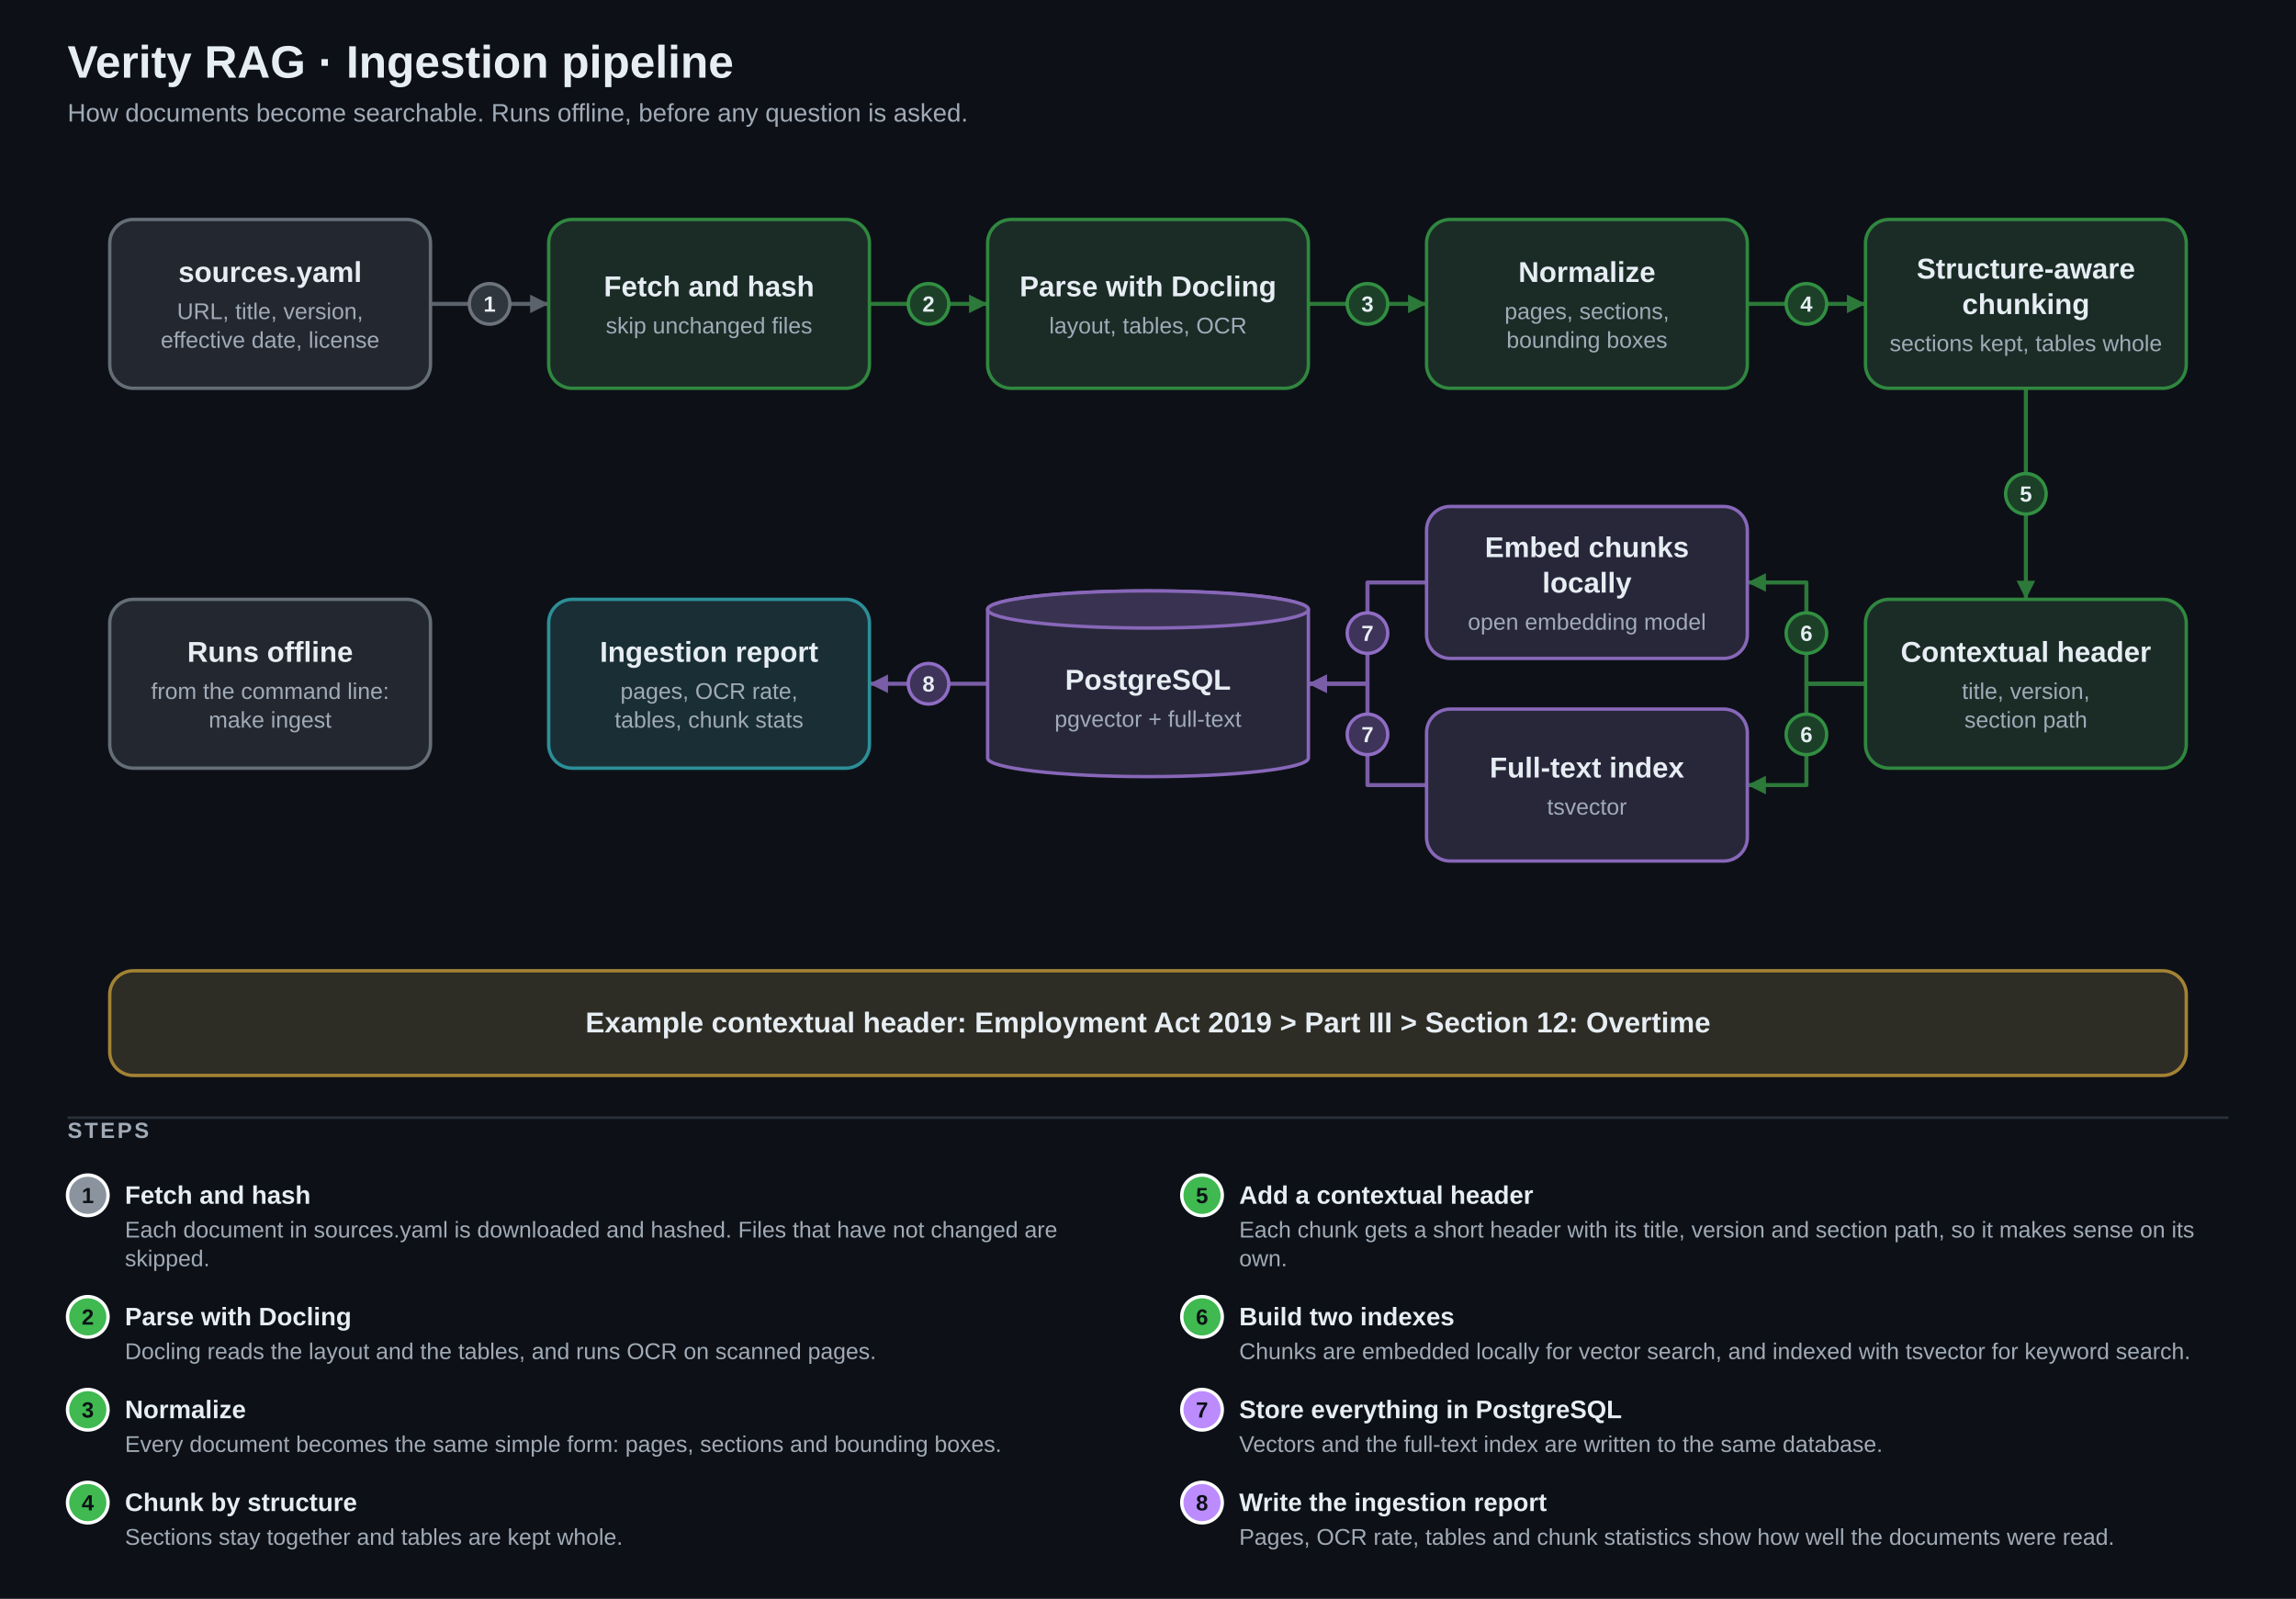
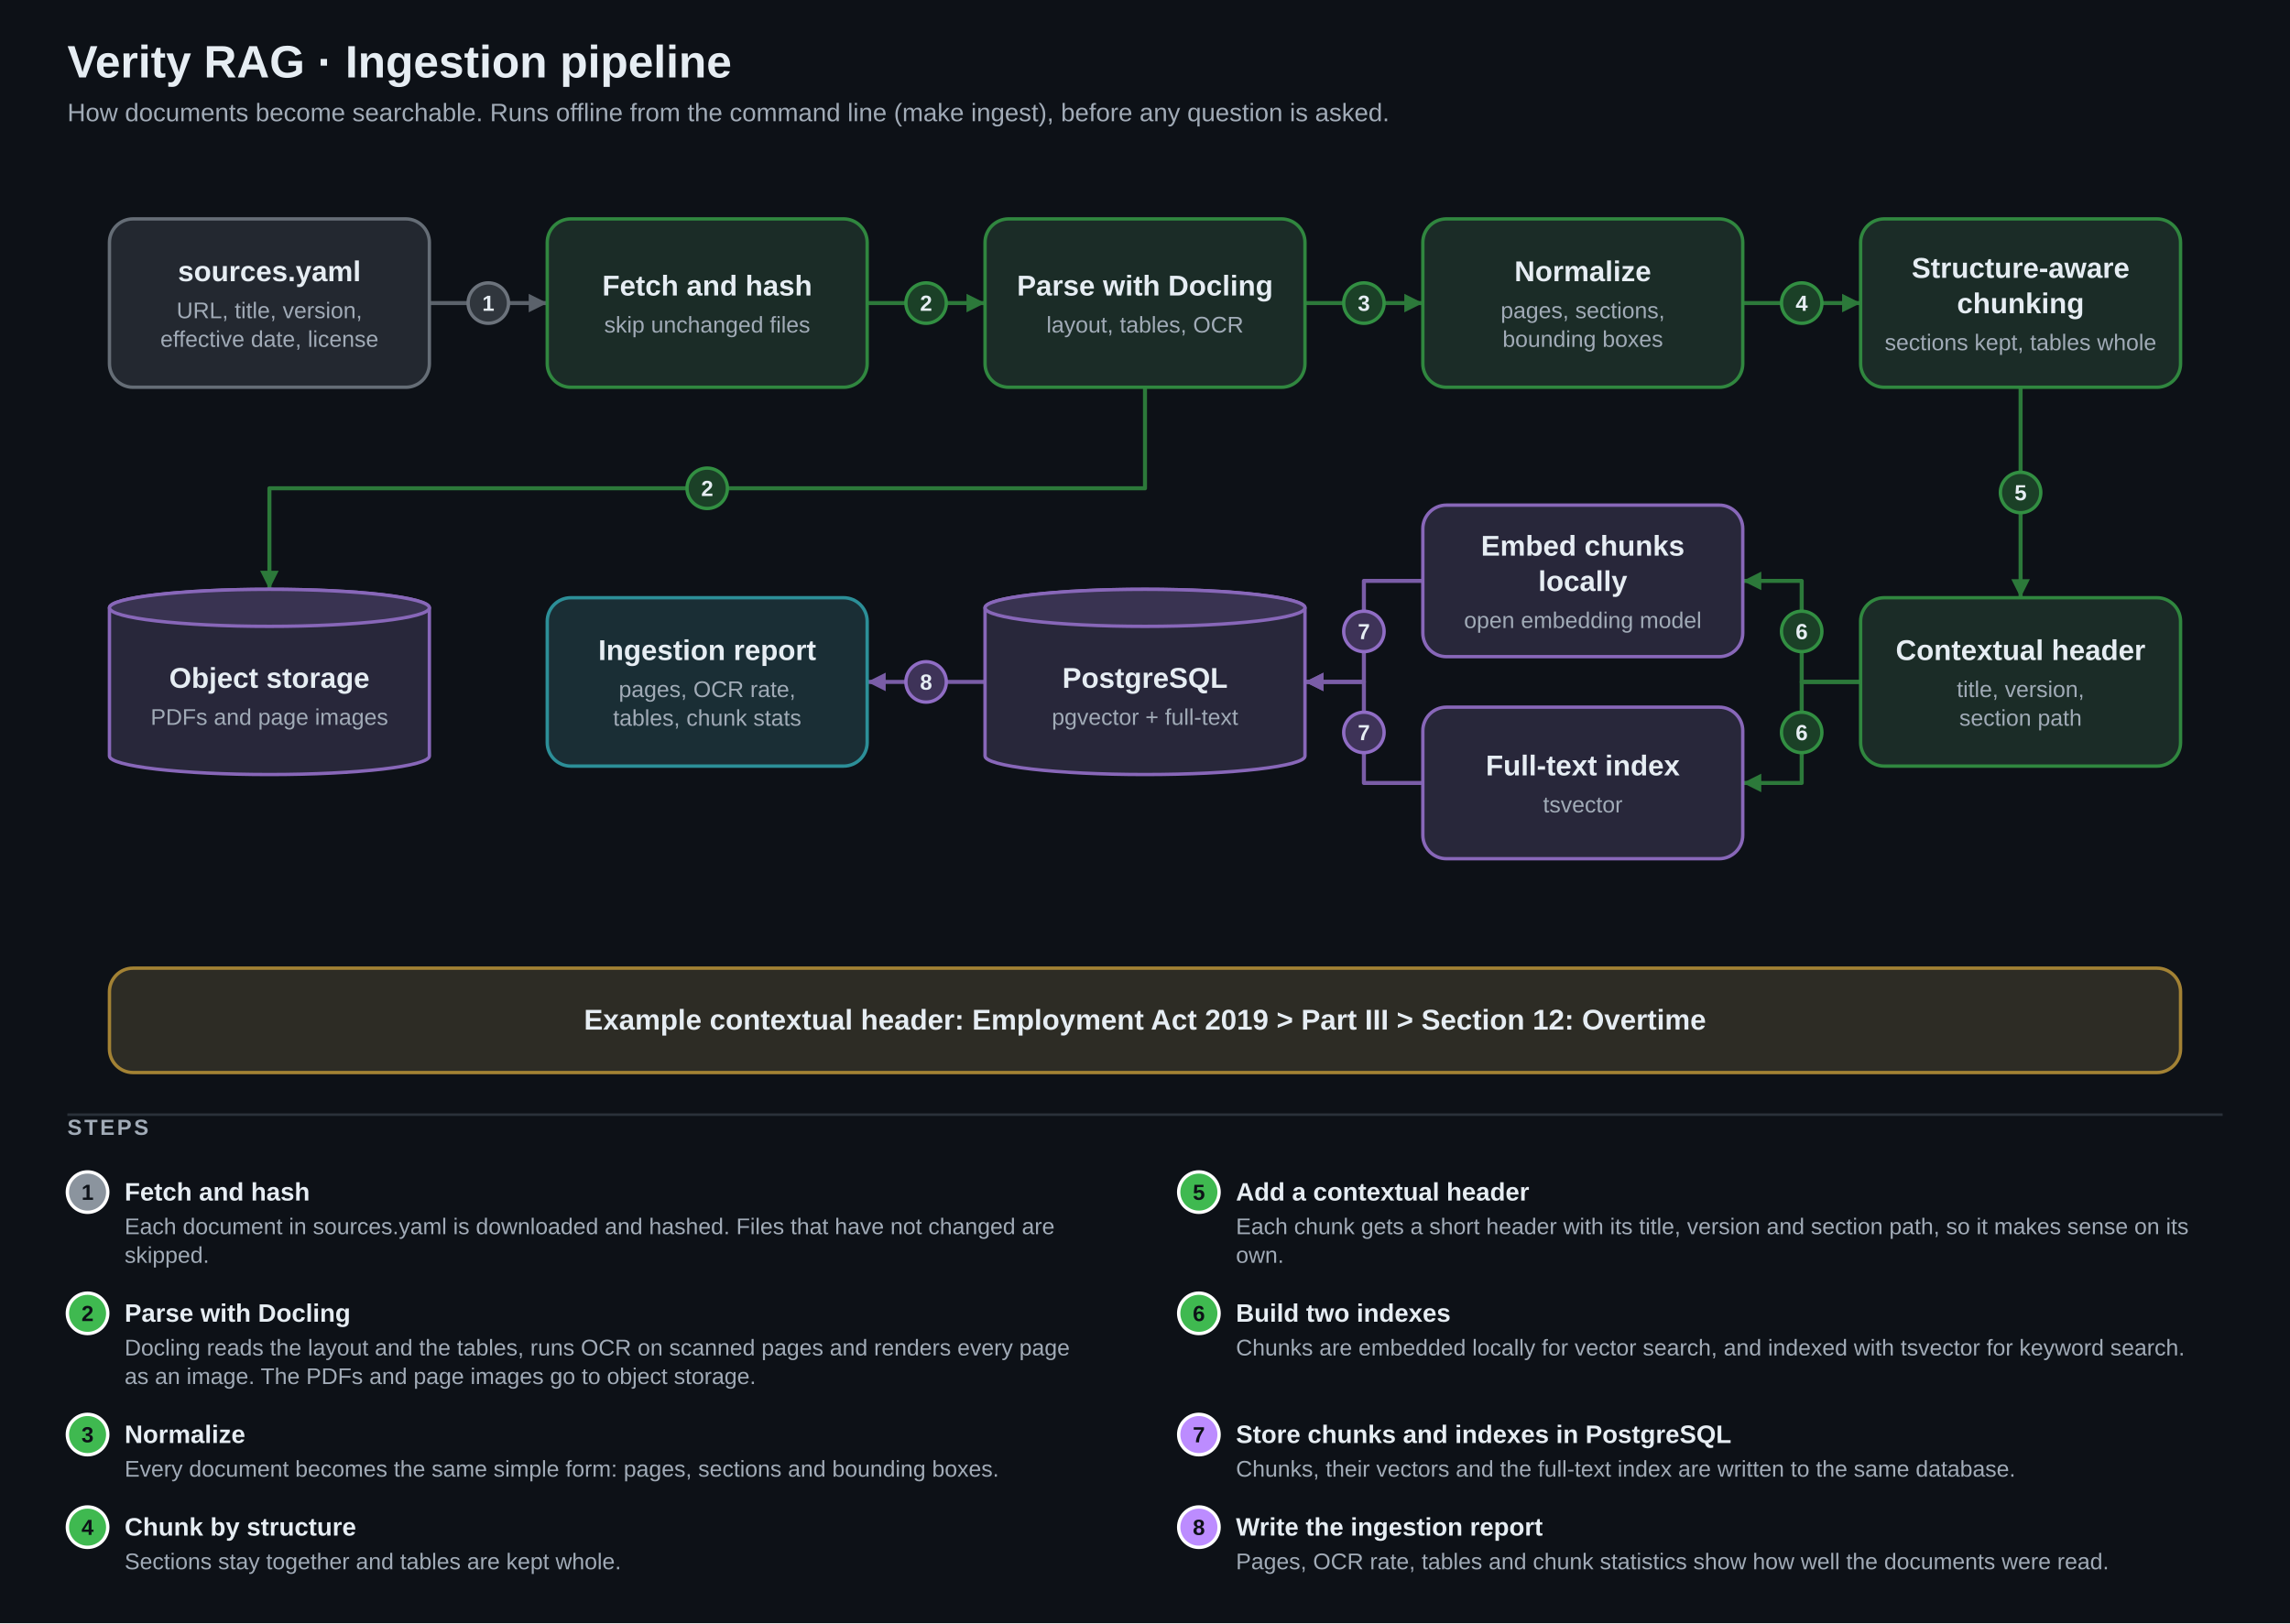
- <svg xmlns="http://www.w3.org/2000/svg" width="1360" height="947" viewBox="0 0 1360 947" font-family="Arial, 'Liberation Sans', Helvetica, sans-serif" role="img" aria-labelledby="t d">
+ <svg xmlns="http://www.w3.org/2000/svg" width="1360" height="964" viewBox="0 0 1360 964" font-family="Arial, 'Liberation Sans', Helvetica, sans-serif" role="img" aria-labelledby="t d">
  <rect width="100%" height="100%" fill="#0d1117" />
  <text x="40" y="46" font-size="27" font-weight="700" fill="#e6edf3">Verity RAG · Ingestion pipeline</text>
-   <text x="40" y="72" font-size="15" fill="#a1abb7">How documents become searchable. Runs offline, before any question is asked.</text>
+   <text x="40" y="72" font-size="15" fill="#a1abb7">How documents become searchable. Runs offline from the command line (make ingest), before any question is asked.</text>
  <polyline points="255.0,180.0 325.0,180.0" fill="none" stroke="#5b626b" stroke-width="2.4" stroke-linejoin="round" stroke-linecap="round" />
  <polygon points="325.0,180.0 314.0,185.5 314.0,174.5" fill="#5b626b" />
  <polyline points="515.0,180.0 585.0,180.0" fill="none" stroke="#2c793a" stroke-width="2.4" stroke-linejoin="round" stroke-linecap="round" />
  <polygon points="585.0,180.0 574.0,185.5 574.0,174.5" fill="#2c793a" />
  <polyline points="775.0,180.0 845.0,180.0" fill="none" stroke="#2c793a" stroke-width="2.4" stroke-linejoin="round" stroke-linecap="round" />
  <polygon points="845.0,180.0 834.0,185.5 834.0,174.5" fill="#2c793a" />
  <polyline points="1035.0,180.0 1105.0,180.0" fill="none" stroke="#2c793a" stroke-width="2.4" stroke-linejoin="round" stroke-linecap="round" />
  <polygon points="1105.0,180.0 1094.0,185.5 1094.0,174.5" fill="#2c793a" />
  <polyline points="1200.0,230.0 1200.0,355.0" fill="none" stroke="#2c793a" stroke-width="2.4" stroke-linejoin="round" stroke-linecap="round" />
  <polygon points="1200.0,355.0 1194.5,344.0 1205.5,344.0" fill="#2c793a" />
  <polyline points="1105.0,405.0 1070.0,405.0 1070.0,345.0 1035.0,345.0" fill="none" stroke="#2c793a" stroke-width="2.4" stroke-linejoin="round" stroke-linecap="round" />
  <polygon points="1035.0,345.0 1046.0,339.5 1046.0,350.5" fill="#2c793a" />
  <polyline points="1105.0,405.0 1070.0,405.0 1070.0,465.0 1035.0,465.0" fill="none" stroke="#2c793a" stroke-width="2.4" stroke-linejoin="round" stroke-linecap="round" />
  <polygon points="1035.0,465.0 1046.0,459.5 1046.0,470.5" fill="#2c793a" />
  <polyline points="845.0,345.0 810.0,345.0 810.0,405.0 775.0,405.0" fill="none" stroke="#7a5da7" stroke-width="2.4" stroke-linejoin="round" stroke-linecap="round" />
  <polygon points="775.0,405.0 786.0,399.5 786.0,410.5" fill="#7a5da7" />
  <polyline points="845.0,465.0 810.0,465.0 810.0,405.0 775.0,405.0" fill="none" stroke="#7a5da7" stroke-width="2.4" stroke-linejoin="round" stroke-linecap="round" />
  <polygon points="775.0,405.0 786.0,399.5 786.0,410.5" fill="#7a5da7" />
  <polyline points="585.0,405.0 515.0,405.0" fill="none" stroke="#7a5da7" stroke-width="2.4" stroke-linejoin="round" stroke-linecap="round" />
  <polygon points="515.0,405.0 526.0,399.5 526.0,410.5" fill="#7a5da7" />
+   <polyline points="680.0,230.0 680.0,290.0 160.0,290.0 160.0,350.0" fill="none" stroke="#2c793a" stroke-width="2.4" stroke-linejoin="round" stroke-linecap="round" />
+   <polygon points="160.0,350.0 154.5,339.0 165.5,339.0" fill="#2c793a" />
  <rect x="65" y="130" width="190" height="100" rx="14" fill="#232830" stroke="#656d76" stroke-width="2" />
  <text x="160.0" y="167.0" text-anchor="middle" font-size="17" font-weight="700" fill="#e6edf3">sources.yaml</text>
  <text x="160.0" y="189.0" text-anchor="middle" font-size="13.5" fill="#a1abb7">URL, title, version,</text>
  <text x="160.0" y="206.0" text-anchor="middle" font-size="13.5" fill="#a1abb7">effective date, license</text>
  <rect x="325" y="130" width="190" height="100" rx="14" fill="#1b2c27" stroke="#30873f" stroke-width="2" />
  <text x="420.0" y="175.5" text-anchor="middle" font-size="17" font-weight="700" fill="#e6edf3">Fetch and hash</text>
  <text x="420.0" y="197.5" text-anchor="middle" font-size="13.5" fill="#a1abb7">skip unchanged files</text>
  <rect x="585" y="130" width="190" height="100" rx="14" fill="#1b2c27" stroke="#30873f" stroke-width="2" />
  <text x="680.0" y="175.5" text-anchor="middle" font-size="17" font-weight="700" fill="#e6edf3">Parse with Docling</text>
  <text x="680.0" y="197.5" text-anchor="middle" font-size="13.5" fill="#a1abb7">layout, tables, OCR</text>
  <rect x="845" y="130" width="190" height="100" rx="14" fill="#1b2c27" stroke="#30873f" stroke-width="2" />
  <text x="940.0" y="167.0" text-anchor="middle" font-size="17" font-weight="700" fill="#e6edf3">Normalize</text>
  <text x="940.0" y="189.0" text-anchor="middle" font-size="13.5" fill="#a1abb7">pages, sections,</text>
  <text x="940.0" y="206.0" text-anchor="middle" font-size="13.5" fill="#a1abb7">bounding boxes</text>
  <rect x="1105" y="130" width="190" height="100" rx="14" fill="#1b2c27" stroke="#30873f" stroke-width="2" />
  <text x="1200.0" y="165.0" text-anchor="middle" font-size="17" font-weight="700" fill="#e6edf3">Structure-aware</text>
  <text x="1200.0" y="186.0" text-anchor="middle" font-size="17" font-weight="700" fill="#e6edf3">chunking</text>
  <text x="1200.0" y="208.0" text-anchor="middle" font-size="13.5" fill="#a1abb7">sections kept, tables whole</text>
  <rect x="1105" y="355" width="190" height="100" rx="14" fill="#1b2c27" stroke="#30873f" stroke-width="2" />
  <text x="1200.0" y="392.0" text-anchor="middle" font-size="17" font-weight="700" fill="#e6edf3">Contextual header</text>
  <text x="1200.0" y="414.0" text-anchor="middle" font-size="13.5" fill="#a1abb7">title, version,</text>
  <text x="1200.0" y="431.0" text-anchor="middle" font-size="13.5" fill="#a1abb7">section path</text>
  <rect x="845" y="300" width="190" height="90" rx="14" fill="#28273a" stroke="#8867b9" stroke-width="2" />
  <text x="940.0" y="330.0" text-anchor="middle" font-size="17" font-weight="700" fill="#e6edf3">Embed chunks</text>
  <text x="940.0" y="351.0" text-anchor="middle" font-size="17" font-weight="700" fill="#e6edf3">locally</text>
  <text x="940.0" y="373.0" text-anchor="middle" font-size="13.5" fill="#a1abb7">open embedding model</text>
  <rect x="845" y="420" width="190" height="90" rx="14" fill="#28273a" stroke="#8867b9" stroke-width="2" />
  <text x="940.0" y="460.5" text-anchor="middle" font-size="17" font-weight="700" fill="#e6edf3">Full-text index</text>
  <text x="940.0" y="482.5" text-anchor="middle" font-size="13.5" fill="#a1abb7">tsvector</text>
  <path d="M585,361 L585,449 A95.0,11 0 0 0 775,449 L775,361 A95.0,11 0 0 0 585,361 Z" fill="#28273a" stroke="#8867b9" stroke-width="2" stroke-linejoin="round" />
  <ellipse cx="680.0" cy="361" rx="95.0" ry="11" fill="#393351" stroke="#8867b9" stroke-width="2" />
  <text x="680.0" y="408.5" text-anchor="middle" font-size="17" font-weight="700" fill="#e6edf3">PostgreSQL</text>
  <text x="680.0" y="430.5" text-anchor="middle" font-size="13.5" fill="#a1abb7">pgvector + full-text</text>
  <rect x="325" y="355" width="190" height="100" rx="14" fill="#1a2e35" stroke="#2c8f98" stroke-width="2" />
  <text x="420.0" y="392.0" text-anchor="middle" font-size="17" font-weight="700" fill="#e6edf3">Ingestion report</text>
  <text x="420.0" y="414.0" text-anchor="middle" font-size="13.5" fill="#a1abb7">pages, OCR rate,</text>
  <text x="420.0" y="431.0" text-anchor="middle" font-size="13.5" fill="#a1abb7">tables, chunk stats</text>
-   <rect x="65" y="355" width="190" height="100" rx="14" fill="#232830" stroke="#656d76" stroke-width="2" />
-   <text x="160.0" y="392.0" text-anchor="middle" font-size="17" font-weight="700" fill="#e6edf3">Runs offline</text>
-   <text x="160.0" y="414.0" text-anchor="middle" font-size="13.5" fill="#a1abb7">from the command line:</text>
-   <text x="160.0" y="431.0" text-anchor="middle" font-size="13.5" fill="#a1abb7">make ingest</text>
+   <path d="M65,361 L65,449 A95.0,11 0 0 0 255,449 L255,361 A95.0,11 0 0 0 65,361 Z" fill="#28273a" stroke="#8867b9" stroke-width="2" stroke-linejoin="round" />
+   <ellipse cx="160.0" cy="361" rx="95.0" ry="11" fill="#393351" stroke="#8867b9" stroke-width="2" />
+   <text x="160.0" y="408.5" text-anchor="middle" font-size="17" font-weight="700" fill="#e6edf3">Object storage</text>
+   <text x="160.0" y="430.5" text-anchor="middle" font-size="13.5" fill="#a1abb7">PDFs and page images</text>
  <rect x="65" y="575" width="1230" height="62" rx="14" fill="#2d2c25" stroke="#a38234" stroke-width="2" />
  <text x="680.0" y="611.5" text-anchor="middle" font-size="17" font-weight="700" fill="#e6edf3">Example contextual header:  Employment Act 2019 &gt; Part III &gt; Section 12: Overtime</text>
  <circle cx="290.0" cy="180.0" r="12" fill="#30363d" stroke="#6c737c" stroke-width="2" />
  <text x="290.0" y="184.6" text-anchor="middle" font-size="13" font-weight="700" fill="#e6edf3">1</text>
  <circle cx="550.0" cy="180.0" r="12" fill="#1b4027" stroke="#328f42" stroke-width="2" />
  <text x="550.0" y="184.6" text-anchor="middle" font-size="13" font-weight="700" fill="#e6edf3">2</text>
  <circle cx="810.0" cy="180.0" r="12" fill="#1b4027" stroke="#328f42" stroke-width="2" />
  <text x="810.0" y="184.6" text-anchor="middle" font-size="13" font-weight="700" fill="#e6edf3">3</text>
  <circle cx="1070.0" cy="180.0" r="12" fill="#1b4027" stroke="#328f42" stroke-width="2" />
  <text x="1070.0" y="184.6" text-anchor="middle" font-size="13" font-weight="700" fill="#e6edf3">4</text>
  <circle cx="1200.0" cy="292.5" r="12" fill="#1b4027" stroke="#328f42" stroke-width="2" />
  <text x="1200.0" y="297.1" text-anchor="middle" font-size="13" font-weight="700" fill="#e6edf3">5</text>
  <circle cx="1070.0" cy="375.0" r="12" fill="#1b4027" stroke="#328f42" stroke-width="2" />
  <text x="1070.0" y="379.6" text-anchor="middle" font-size="13" font-weight="700" fill="#e6edf3">6</text>
  <circle cx="1070.0" cy="435.0" r="12" fill="#1b4027" stroke="#328f42" stroke-width="2" />
  <text x="1070.0" y="439.6" text-anchor="middle" font-size="13" font-weight="700" fill="#e6edf3">6</text>
  <circle cx="810.0" cy="375.0" r="12" fill="#3e3358" stroke="#906dc5" stroke-width="2" />
  <text x="810.0" y="379.6" text-anchor="middle" font-size="13" font-weight="700" fill="#e6edf3">7</text>
  <circle cx="810.0" cy="435.0" r="12" fill="#3e3358" stroke="#906dc5" stroke-width="2" />
  <text x="810.0" y="439.6" text-anchor="middle" font-size="13" font-weight="700" fill="#e6edf3">7</text>
  <circle cx="550.0" cy="405.0" r="12" fill="#3e3358" stroke="#906dc5" stroke-width="2" />
  <text x="550.0" y="409.6" text-anchor="middle" font-size="13" font-weight="700" fill="#e6edf3">8</text>
+   <circle cx="420.0" cy="290.0" r="12" fill="#1b4027" stroke="#328f42" stroke-width="2" />
+   <text x="420.0" y="294.6" text-anchor="middle" font-size="13" font-weight="700" fill="#e6edf3">2</text>
  <line x1="40" y1="662" x2="1320" y2="662" stroke="#2a313a" stroke-width="1.5" />
  <text x="40" y="674" font-size="13" font-weight="700" letter-spacing="1.4" fill="#a1abb7">STEPS</text>
  <circle cx="52.0" cy="708.0" r="12" fill="#8b949e" stroke="#ffffff" stroke-width="2" />
  <text x="52.0" y="712.6" text-anchor="middle" font-size="13" font-weight="700" fill="#0d1117">1</text>
  <text x="74.0" y="713" font-size="15" font-weight="700" fill="#e6edf3">Fetch and hash</text>
  <text x="74.0" y="733" font-size="13.5" fill="#a1abb7">Each document in sources.yaml is downloaded and hashed. Files that have not changed are</text>
  <text x="74.0" y="750" font-size="13.5" fill="#a1abb7">skipped.</text>
  <circle cx="712.0" cy="708.0" r="12" fill="#3fb950" stroke="#ffffff" stroke-width="2" />
  <text x="712.0" y="712.6" text-anchor="middle" font-size="13" font-weight="700" fill="#0d1117">5</text>
  <text x="734.0" y="713" font-size="15" font-weight="700" fill="#e6edf3">Add a contextual header</text>
  <text x="734.0" y="733" font-size="13.5" fill="#a1abb7">Each chunk gets a short header with its title, version and section path, so it makes sense on its</text>
  <text x="734.0" y="750" font-size="13.5" fill="#a1abb7">own.</text>
  <circle cx="52.0" cy="780.0" r="12" fill="#3fb950" stroke="#ffffff" stroke-width="2" />
  <text x="52.0" y="784.6" text-anchor="middle" font-size="13" font-weight="700" fill="#0d1117">2</text>
  <text x="74.0" y="785" font-size="15" font-weight="700" fill="#e6edf3">Parse with Docling</text>
-   <text x="74.0" y="805" font-size="13.5" fill="#a1abb7">Docling reads the layout and the tables, and runs OCR on scanned pages.</text>
+   <text x="74.0" y="805" font-size="13.5" fill="#a1abb7">Docling reads the layout and the tables, runs OCR on scanned pages and renders every page</text>
+   <text x="74.0" y="822" font-size="13.5" fill="#a1abb7">as an image. The PDFs and page images go to object storage.</text>
  <circle cx="712.0" cy="780.0" r="12" fill="#3fb950" stroke="#ffffff" stroke-width="2" />
  <text x="712.0" y="784.6" text-anchor="middle" font-size="13" font-weight="700" fill="#0d1117">6</text>
  <text x="734.0" y="785" font-size="15" font-weight="700" fill="#e6edf3">Build two indexes</text>
  <text x="734.0" y="805" font-size="13.5" fill="#a1abb7">Chunks are embedded locally for vector search, and indexed with tsvector for keyword search.</text>
-   <circle cx="52.0" cy="835.0" r="12" fill="#3fb950" stroke="#ffffff" stroke-width="2" />
-   <text x="52.0" y="839.6" text-anchor="middle" font-size="13" font-weight="700" fill="#0d1117">3</text>
-   <text x="74.0" y="840" font-size="15" font-weight="700" fill="#e6edf3">Normalize</text>
-   <text x="74.0" y="860" font-size="13.5" fill="#a1abb7">Every document becomes the same simple form: pages, sections and bounding boxes.</text>
-   <circle cx="712.0" cy="835.0" r="12" fill="#bc8cff" stroke="#ffffff" stroke-width="2" />
-   <text x="712.0" y="839.6" text-anchor="middle" font-size="13" font-weight="700" fill="#0d1117">7</text>
-   <text x="734.0" y="840" font-size="15" font-weight="700" fill="#e6edf3">Store everything in PostgreSQL</text>
-   <text x="734.0" y="860" font-size="13.5" fill="#a1abb7">Vectors and the full-text index are written to the same database.</text>
-   <circle cx="52.0" cy="890.0" r="12" fill="#3fb950" stroke="#ffffff" stroke-width="2" />
-   <text x="52.0" y="894.6" text-anchor="middle" font-size="13" font-weight="700" fill="#0d1117">4</text>
-   <text x="74.0" y="895" font-size="15" font-weight="700" fill="#e6edf3">Chunk by structure</text>
-   <text x="74.0" y="915" font-size="13.5" fill="#a1abb7">Sections stay together and tables are kept whole.</text>
-   <circle cx="712.0" cy="890.0" r="12" fill="#bc8cff" stroke="#ffffff" stroke-width="2" />
-   <text x="712.0" y="894.6" text-anchor="middle" font-size="13" font-weight="700" fill="#0d1117">8</text>
-   <text x="734.0" y="895" font-size="15" font-weight="700" fill="#e6edf3">Write the ingestion report</text>
-   <text x="734.0" y="915" font-size="13.5" fill="#a1abb7">Pages, OCR rate, tables and chunk statistics show how well the documents were read.</text>
+   <circle cx="52.0" cy="852.0" r="12" fill="#3fb950" stroke="#ffffff" stroke-width="2" />
+   <text x="52.0" y="856.6" text-anchor="middle" font-size="13" font-weight="700" fill="#0d1117">3</text>
+   <text x="74.0" y="857" font-size="15" font-weight="700" fill="#e6edf3">Normalize</text>
+   <text x="74.0" y="877" font-size="13.5" fill="#a1abb7">Every document becomes the same simple form: pages, sections and bounding boxes.</text>
+   <circle cx="712.0" cy="852.0" r="12" fill="#bc8cff" stroke="#ffffff" stroke-width="2" />
+   <text x="712.0" y="856.6" text-anchor="middle" font-size="13" font-weight="700" fill="#0d1117">7</text>
+   <text x="734.0" y="857" font-size="15" font-weight="700" fill="#e6edf3">Store chunks and indexes in PostgreSQL</text>
+   <text x="734.0" y="877" font-size="13.5" fill="#a1abb7">Chunks, their vectors and the full-text index are written to the same database.</text>
+   <circle cx="52.0" cy="907.0" r="12" fill="#3fb950" stroke="#ffffff" stroke-width="2" />
+   <text x="52.0" y="911.6" text-anchor="middle" font-size="13" font-weight="700" fill="#0d1117">4</text>
+   <text x="74.0" y="912" font-size="15" font-weight="700" fill="#e6edf3">Chunk by structure</text>
+   <text x="74.0" y="932" font-size="13.5" fill="#a1abb7">Sections stay together and tables are kept whole.</text>
+   <circle cx="712.0" cy="907.0" r="12" fill="#bc8cff" stroke="#ffffff" stroke-width="2" />
+   <text x="712.0" y="911.6" text-anchor="middle" font-size="13" font-weight="700" fill="#0d1117">8</text>
+   <text x="734.0" y="912" font-size="15" font-weight="700" fill="#e6edf3">Write the ingestion report</text>
+   <text x="734.0" y="932" font-size="13.5" fill="#a1abb7">Pages, OCR rate, tables and chunk statistics show how well the documents were read.</text>
</svg>
